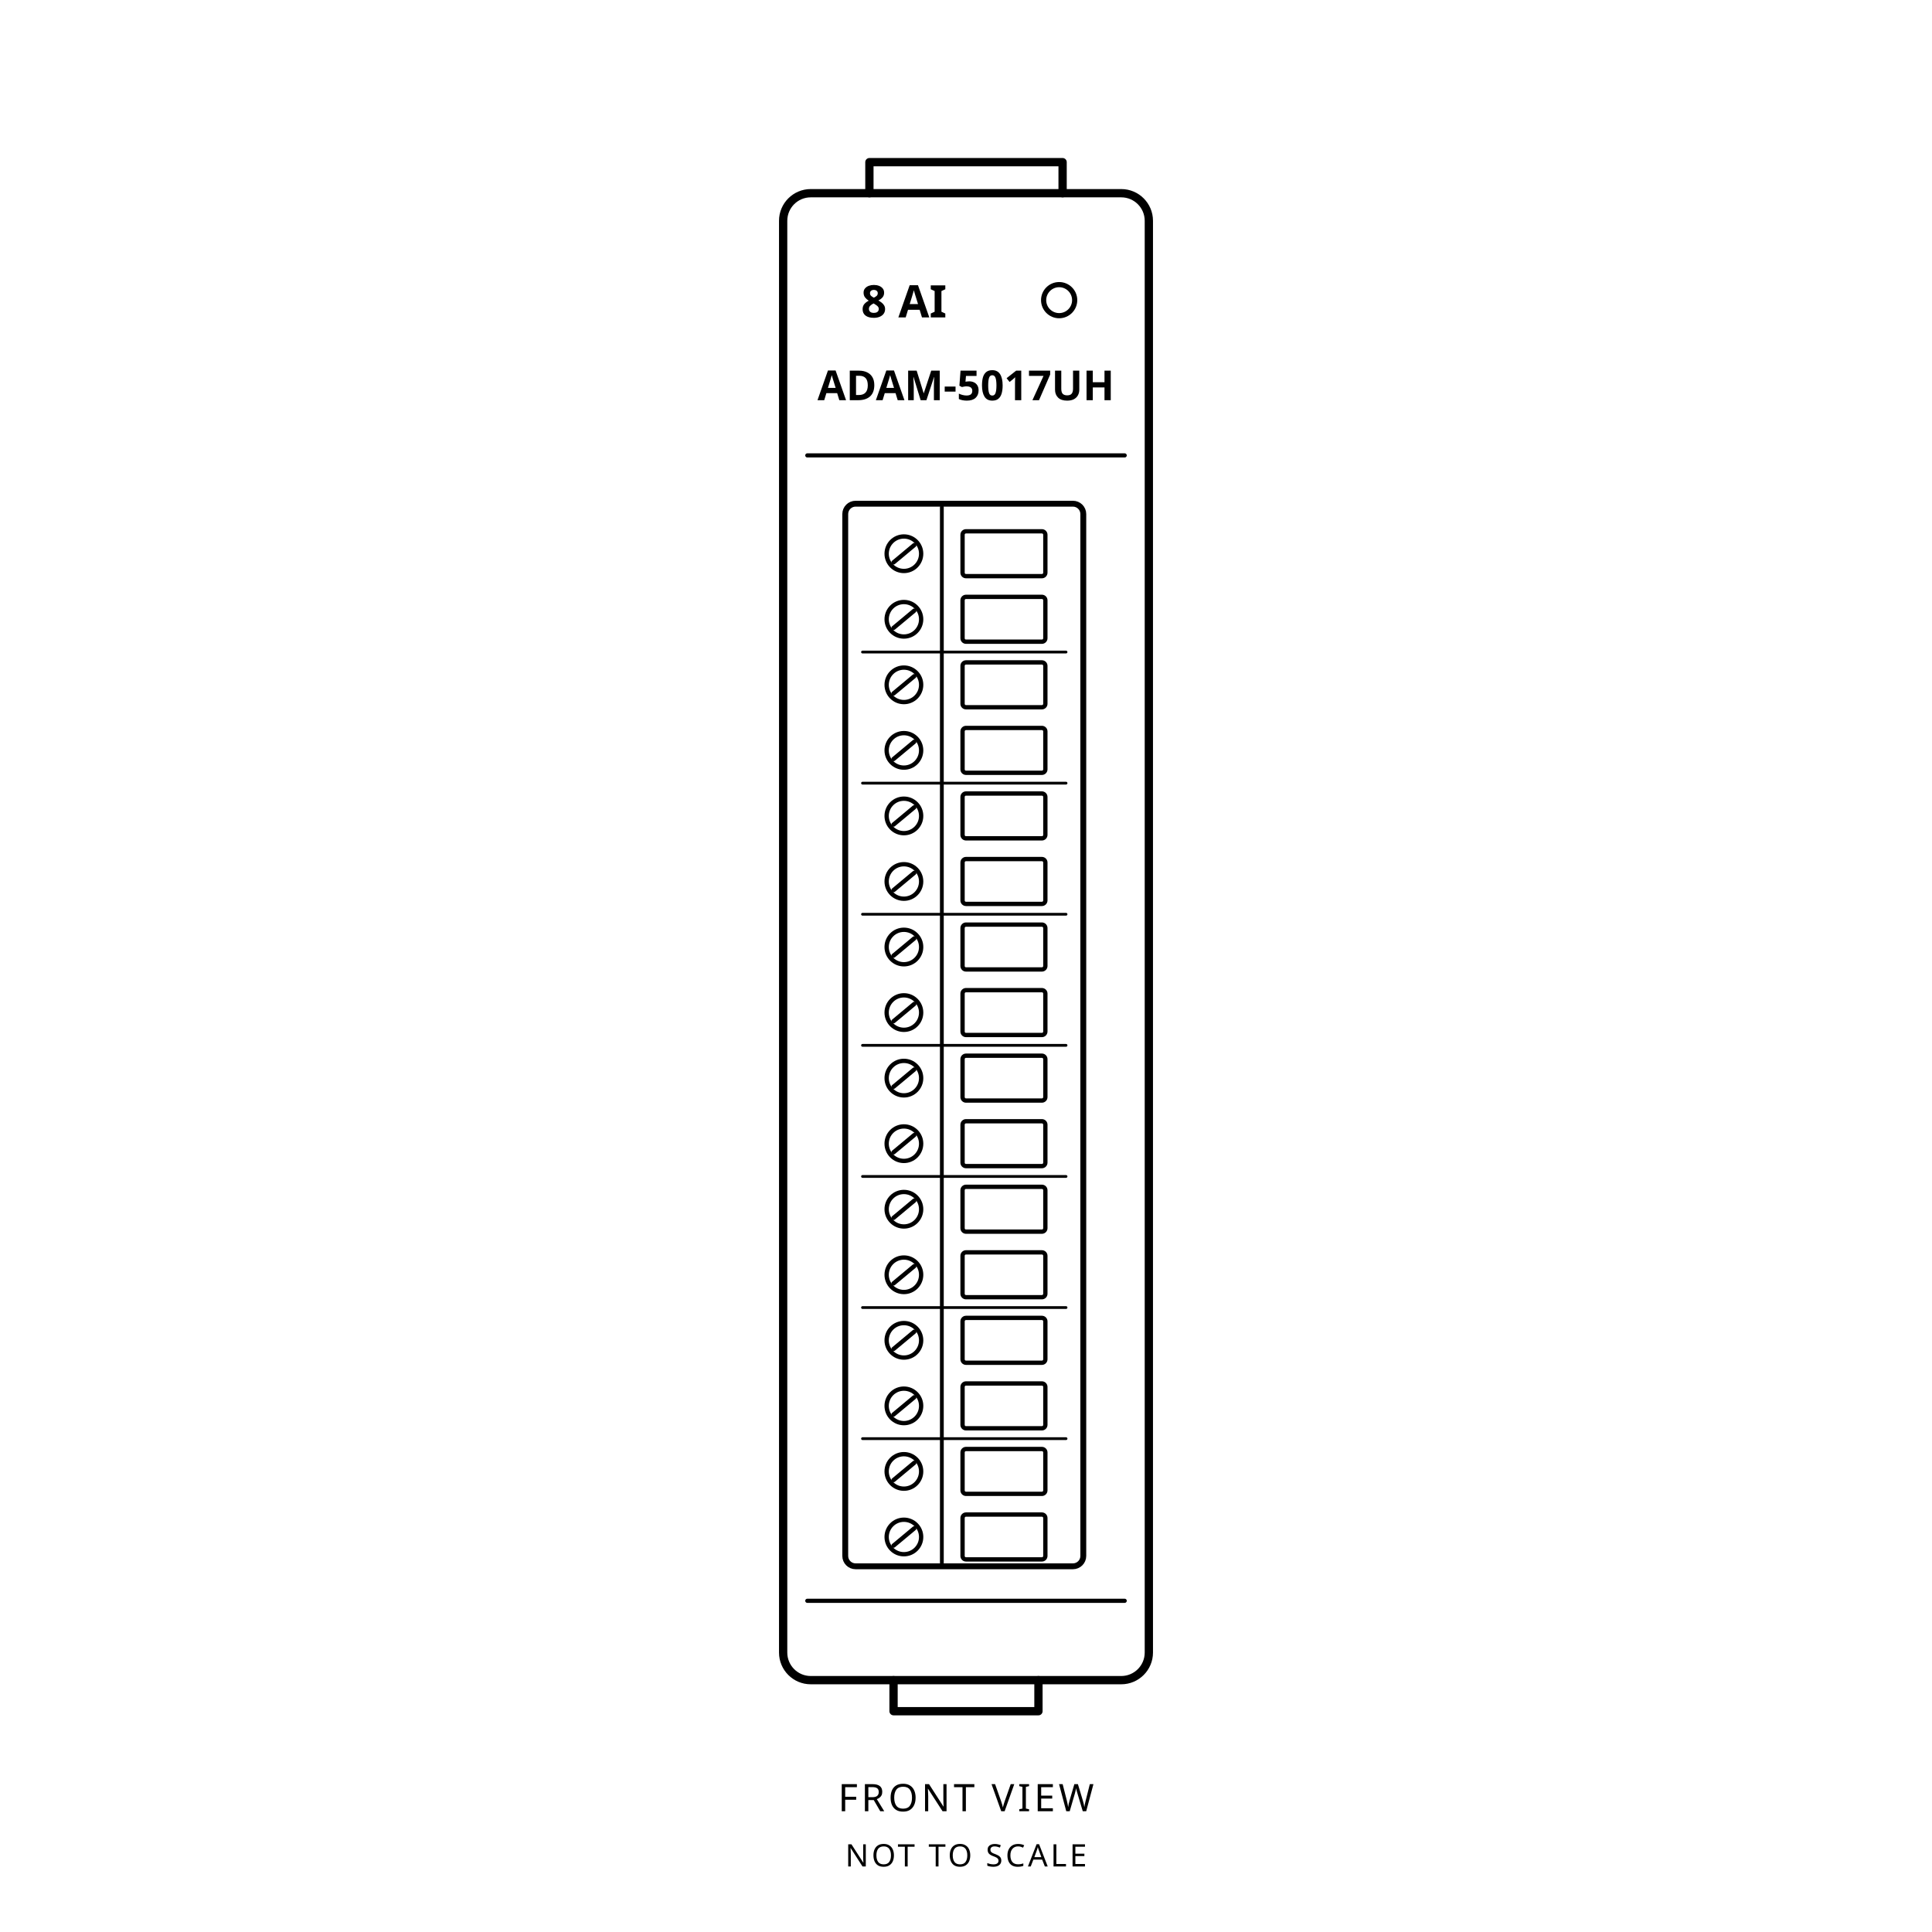
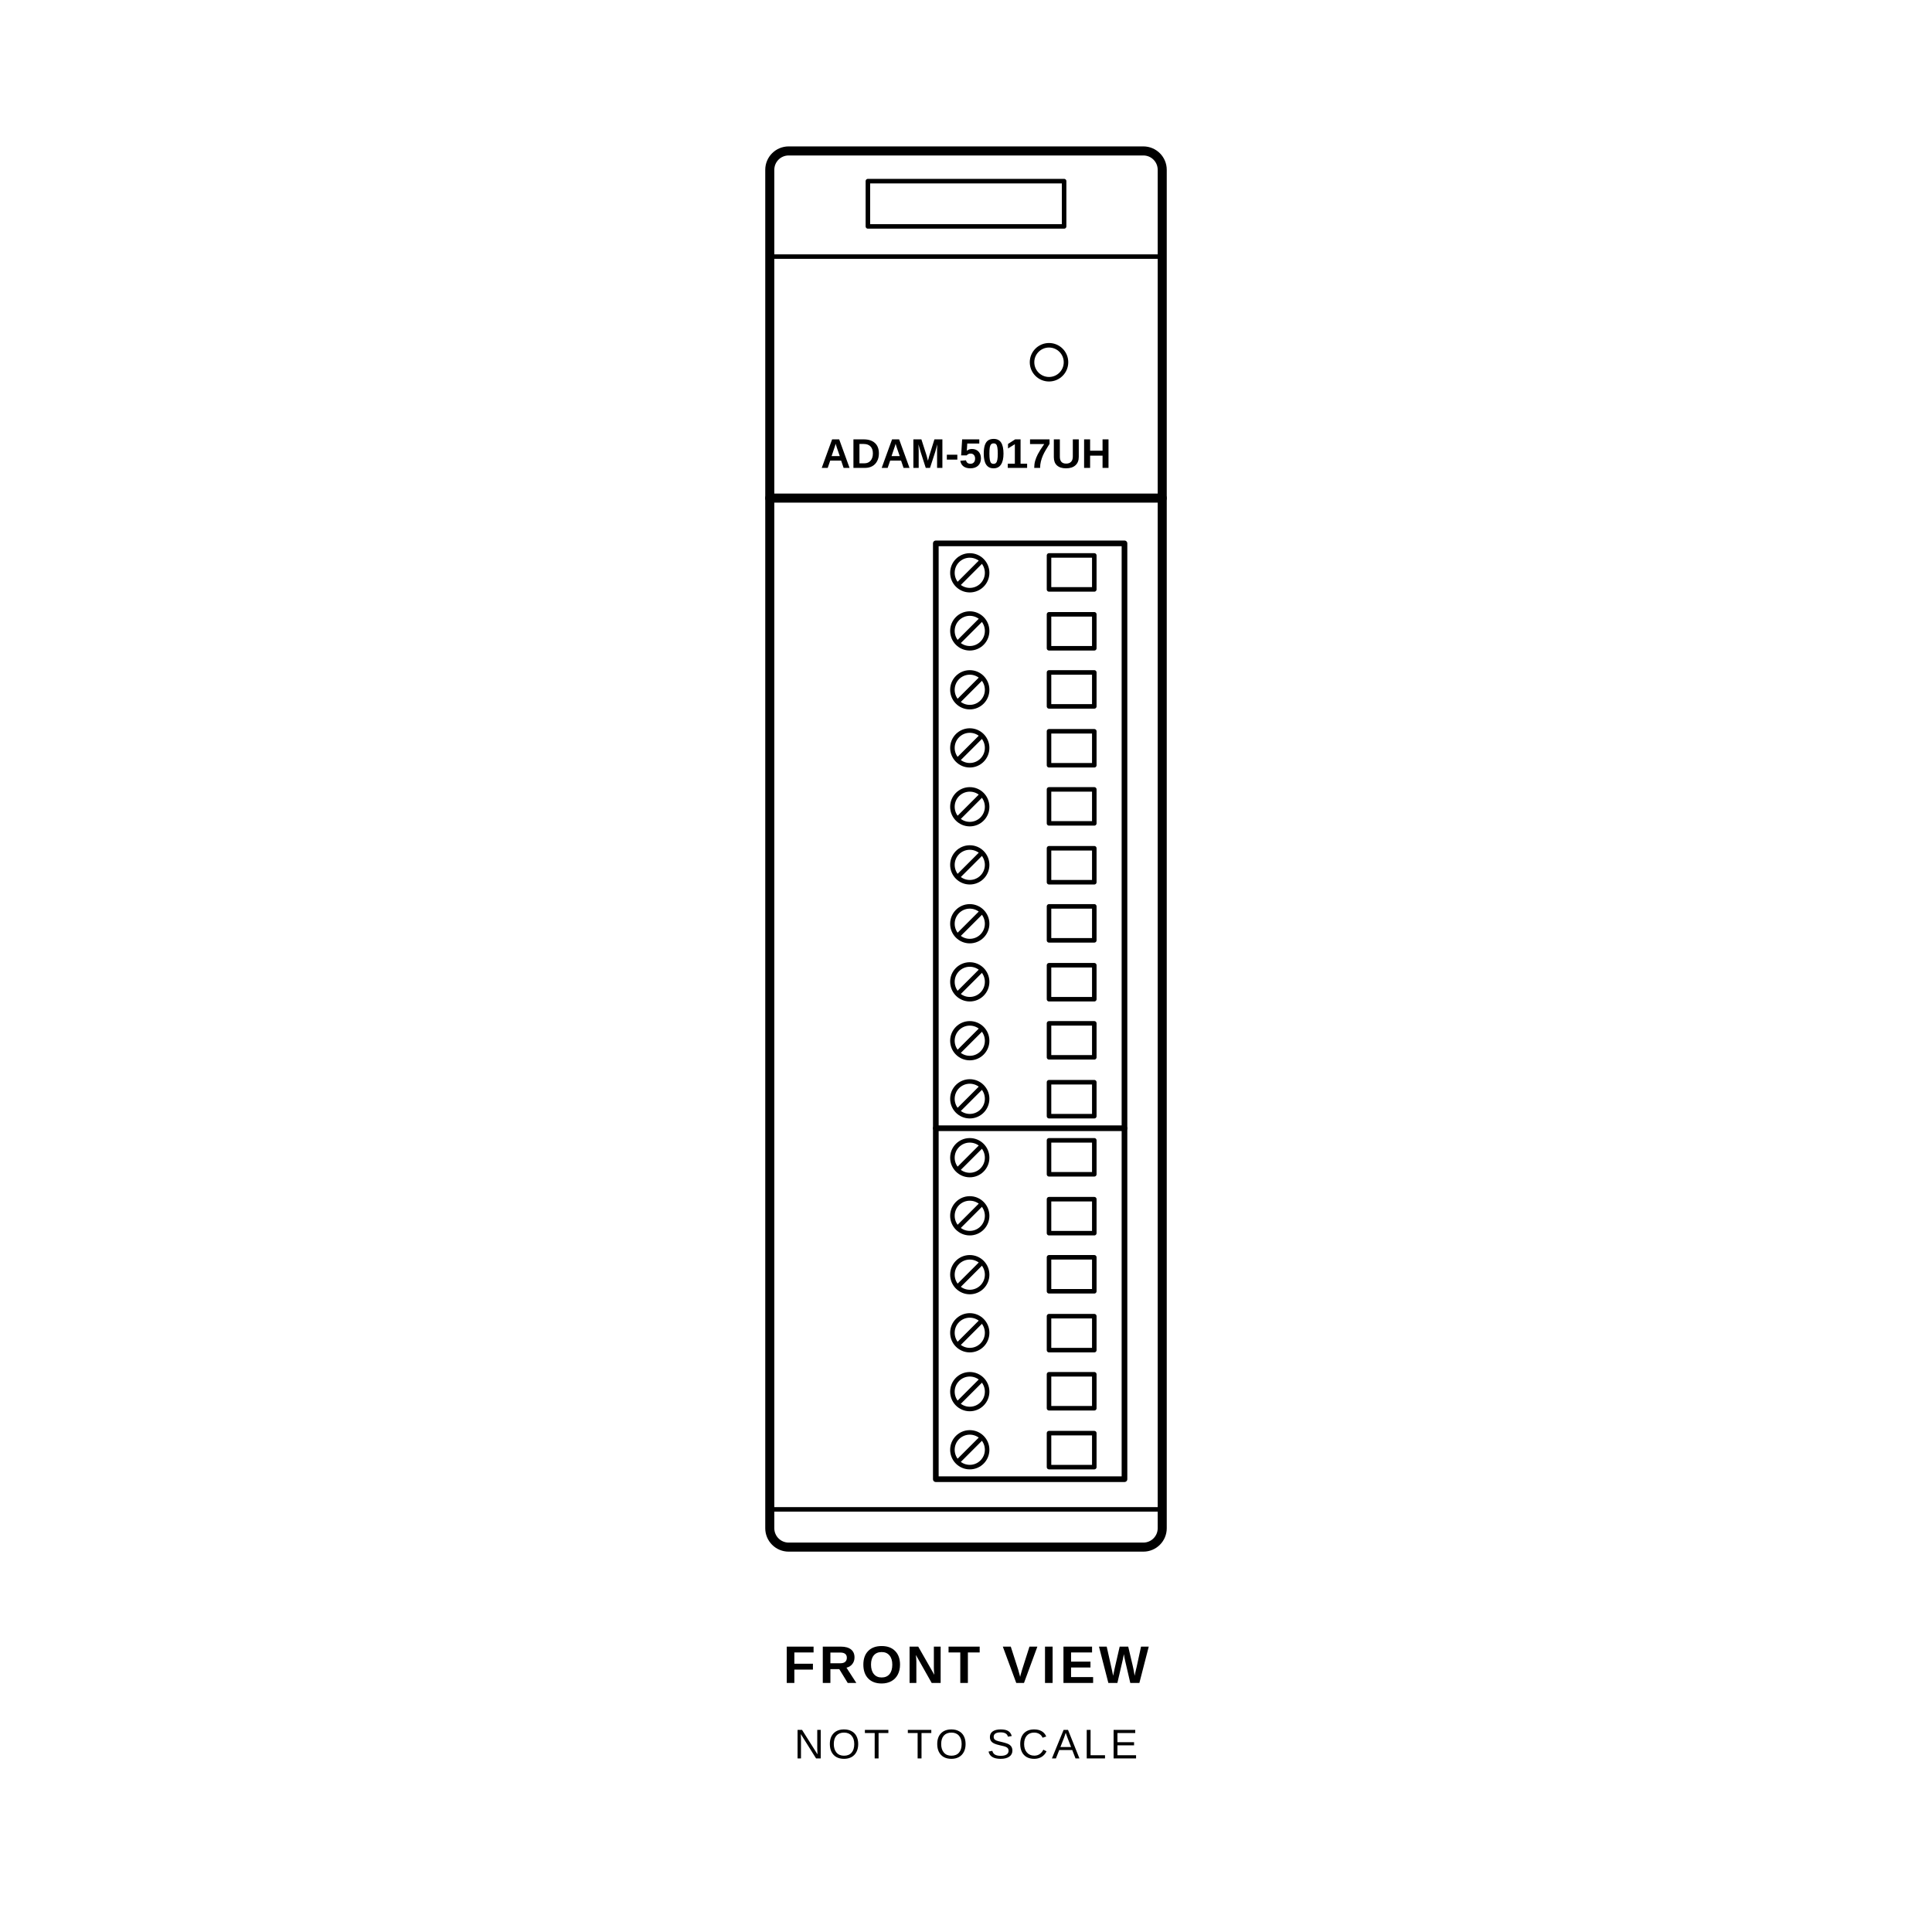
<svg xmlns="http://www.w3.org/2000/svg" width="512" height="512" viewBox="0 0 512 512" role="img" aria-labelledby="title desc">
  <rect width="512" height="512" fill="#fff" />
-   <g transform="scale(0.9142857)">
-     <g transform="translate(120 0)">
-       <g fill="none" stroke="#000" stroke-width="2.4" stroke-linejoin="round" stroke-linecap="round">
-         <path d="M132 56v-9h56v9M139 487v9h42v-9" />
-         <rect x="107" y="56" width="106" height="431" rx="8" />
-         <path d="M114 132h92M114 464h92" stroke-width="1.2" />
-         <circle cx="187" cy="87" r="4.5" stroke-width="1.5" />
-         <rect x="125" y="146" width="69" height="308" rx="3" stroke-width="1.7" />
-         <path d="M153 147v306" stroke-width="1.1" />
-       </g>
-       <g fill="none" stroke="#000" stroke-width="1.25" stroke-linecap="round">
-         <g transform="translate(0 154)">
-           <rect x="159" y="0" width="24" height="13" rx="1" />
-           <circle cx="142" cy="6.5" r="5" />
-           <path d="m139 9 6-5" />
-         </g>
-         <g transform="translate(0 173)">
-           <rect x="159" y="0" width="24" height="13" rx="1" />
-           <circle cx="142" cy="6.5" r="5" />
-           <path d="m139 9 6-5" />
-         </g>
-         <path d="M130 189h59" stroke-width="0.8" />
-         <g transform="translate(0 192)">
-           <rect x="159" y="0" width="24" height="13" rx="1" />
-           <circle cx="142" cy="6.5" r="5" />
-           <path d="m139 9 6-5" />
-         </g>
-         <g transform="translate(0 211)">
-           <rect x="159" y="0" width="24" height="13" rx="1" />
-           <circle cx="142" cy="6.5" r="5" />
-           <path d="m139 9 6-5" />
-         </g>
-         <path d="M130 227h59" stroke-width="0.8" />
-         <g transform="translate(0 230)">
-           <rect x="159" y="0" width="24" height="13" rx="1" />
-           <circle cx="142" cy="6.5" r="5" />
-           <path d="m139 9 6-5" />
-         </g>
-         <g transform="translate(0 249)">
-           <rect x="159" y="0" width="24" height="13" rx="1" />
-           <circle cx="142" cy="6.5" r="5" />
-           <path d="m139 9 6-5" />
-         </g>
-         <path d="M130 265h59" stroke-width="0.8" />
-         <g transform="translate(0 268)">
-           <rect x="159" y="0" width="24" height="13" rx="1" />
-           <circle cx="142" cy="6.5" r="5" />
-           <path d="m139 9 6-5" />
-         </g>
-         <g transform="translate(0 287)">
-           <rect x="159" y="0" width="24" height="13" rx="1" />
-           <circle cx="142" cy="6.5" r="5" />
-           <path d="m139 9 6-5" />
-         </g>
-         <path d="M130 303h59" stroke-width="0.8" />
-         <g transform="translate(0 306)">
-           <rect x="159" y="0" width="24" height="13" rx="1" />
-           <circle cx="142" cy="6.5" r="5" />
-           <path d="m139 9 6-5" />
-         </g>
-         <g transform="translate(0 325)">
-           <rect x="159" y="0" width="24" height="13" rx="1" />
-           <circle cx="142" cy="6.5" r="5" />
-           <path d="m139 9 6-5" />
-         </g>
-         <path d="M130 341h59" stroke-width="0.8" />
-         <g transform="translate(0 344)">
-           <rect x="159" y="0" width="24" height="13" rx="1" />
-           <circle cx="142" cy="6.5" r="5" />
-           <path d="m139 9 6-5" />
-         </g>
-         <g transform="translate(0 363)">
-           <rect x="159" y="0" width="24" height="13" rx="1" />
-           <circle cx="142" cy="6.5" r="5" />
-           <path d="m139 9 6-5" />
-         </g>
-         <path d="M130 379h59" stroke-width="0.8" />
-         <g transform="translate(0 382)">
-           <rect x="159" y="0" width="24" height="13" rx="1" />
-           <circle cx="142" cy="6.5" r="5" />
-           <path d="m139 9 6-5" />
-         </g>
-         <g transform="translate(0 401)">
-           <rect x="159" y="0" width="24" height="13" rx="1" />
-           <circle cx="142" cy="6.5" r="5" />
-           <path d="m139 9 6-5" />
-         </g>
-         <path d="M130 417h59" stroke-width="0.8" />
-         <g transform="translate(0 420)">
-           <rect x="159" y="0" width="24" height="13" rx="1" />
-           <circle cx="142" cy="6.5" r="5" />
-           <path d="m139 9 6-5" />
-         </g>
-         <g transform="translate(0 439)">
-           <rect x="159" y="0" width="24" height="13" rx="1" />
-           <circle cx="142" cy="6.5" r="5" />
-           <path d="m139 9 6-5" />
-         </g>
-       </g>
-       <g fill="#000" font-family="sans-serif" text-anchor="middle">
-         <text x="142" y="92" font-size="13" font-weight="600">8 AI</text>
-         <text x="160" y="116" font-size="12" font-weight="600">ADAM-5017UH</text>
-         <text x="160" y="525" font-size="11" letter-spacing="1">FRONT VIEW</text>
-         <text x="160" y="541" font-size="9" letter-spacing="0.8">NOT TO SCALE</text>
-       </g>
-     </g>
+   <g fill="none" stroke="#000" stroke-linejoin="round" stroke-linecap="round">
+     <rect x="204" y="40" width="104" height="370" rx="5" stroke-width="2.4" />
+     <rect x="230" y="48" width="52" height="12" stroke-width="1.2" />
+     <line x1="204" y1="68" x2="308" y2="68" stroke-width="1.2" />
+     <circle cx="278" cy="96" r="4.5" stroke-width="1.2" />
+     <line x1="204" y1="132" x2="308" y2="132" stroke-width="2.4" />
+     <rect x="248" y="144" width="50" height="248" stroke-width="1.5" />
+     <line x1="248" y1="299.0" x2="298" y2="299.0" stroke-width="1.5" />
+     <circle cx="257" cy="151.8" r="4.6" stroke-width="1.2" />
+     <line x1="254" y1="154.8" x2="260" y2="148.8" stroke-width="1.2" />
+     <rect x="278" y="147.2" width="12" height="9" stroke-width="1.2" />
+     <circle cx="257" cy="167.2" r="4.6" stroke-width="1.2" />
+     <line x1="254" y1="170.2" x2="260" y2="164.2" stroke-width="1.2" />
+     <rect x="278" y="162.8" width="12" height="9" stroke-width="1.2" />
+     <circle cx="257" cy="182.8" r="4.6" stroke-width="1.2" />
+     <line x1="254" y1="185.8" x2="260" y2="179.8" stroke-width="1.2" />
+     <rect x="278" y="178.2" width="12" height="9" stroke-width="1.2" />
+     <circle cx="257" cy="198.2" r="4.6" stroke-width="1.2" />
+     <line x1="254" y1="201.2" x2="260" y2="195.2" stroke-width="1.2" />
+     <rect x="278" y="193.8" width="12" height="9" stroke-width="1.2" />
+     <circle cx="257" cy="213.8" r="4.6" stroke-width="1.2" />
+     <line x1="254" y1="216.8" x2="260" y2="210.8" stroke-width="1.2" />
+     <rect x="278" y="209.2" width="12" height="9" stroke-width="1.2" />
+     <circle cx="257" cy="229.2" r="4.6" stroke-width="1.2" />
+     <line x1="254" y1="232.2" x2="260" y2="226.2" stroke-width="1.2" />
+     <rect x="278" y="224.8" width="12" height="9" stroke-width="1.2" />
+     <circle cx="257" cy="244.8" r="4.6" stroke-width="1.2" />
+     <line x1="254" y1="247.8" x2="260" y2="241.8" stroke-width="1.2" />
+     <rect x="278" y="240.2" width="12" height="9" stroke-width="1.2" />
+     <circle cx="257" cy="260.2" r="4.6" stroke-width="1.2" />
+     <line x1="254" y1="263.2" x2="260" y2="257.2" stroke-width="1.2" />
+     <rect x="278" y="255.8" width="12" height="9" stroke-width="1.2" />
+     <circle cx="257" cy="275.8" r="4.6" stroke-width="1.2" />
+     <line x1="254" y1="278.8" x2="260" y2="272.8" stroke-width="1.2" />
+     <rect x="278" y="271.2" width="12" height="9" stroke-width="1.2" />
+     <circle cx="257" cy="291.2" r="4.6" stroke-width="1.2" />
+     <line x1="254" y1="294.2" x2="260" y2="288.2" stroke-width="1.2" />
+     <rect x="278" y="286.8" width="12" height="9" stroke-width="1.2" />
+     <circle cx="257" cy="306.8" r="4.6" stroke-width="1.2" />
+     <line x1="254" y1="309.8" x2="260" y2="303.8" stroke-width="1.2" />
+     <rect x="278" y="302.2" width="12" height="9" stroke-width="1.2" />
+     <circle cx="257" cy="322.2" r="4.6" stroke-width="1.2" />
+     <line x1="254" y1="325.2" x2="260" y2="319.2" stroke-width="1.2" />
+     <rect x="278" y="317.8" width="12" height="9" stroke-width="1.2" />
+     <circle cx="257" cy="337.8" r="4.6" stroke-width="1.2" />
+     <line x1="254" y1="340.8" x2="260" y2="334.8" stroke-width="1.2" />
+     <rect x="278" y="333.2" width="12" height="9" stroke-width="1.2" />
+     <circle cx="257" cy="353.2" r="4.6" stroke-width="1.2" />
+     <line x1="254" y1="356.2" x2="260" y2="350.2" stroke-width="1.2" />
+     <rect x="278" y="348.8" width="12" height="9" stroke-width="1.2" />
+     <circle cx="257" cy="368.8" r="4.6" stroke-width="1.2" />
+     <line x1="254" y1="371.8" x2="260" y2="365.8" stroke-width="1.2" />
+     <rect x="278" y="364.2" width="12" height="9" stroke-width="1.2" />
+     <circle cx="257" cy="384.2" r="4.6" stroke-width="1.2" />
+     <line x1="254" y1="387.2" x2="260" y2="381.2" stroke-width="1.2" />
+     <rect x="278" y="379.8" width="12" height="9" stroke-width="1.2" />
+     <line x1="204" y1="400" x2="308" y2="400" stroke-width="1.2" />
+   </g>
+   <g fill="#000" stroke="none" font-family="Arial, Helvetica, sans-serif" text-anchor="middle">
+     <text x="256" y="124" font-size="11" font-weight="700">ADAM-5017UH</text>
+     <text x="256" y="446" font-size="14" font-weight="700" letter-spacing="1">FRONT VIEW</text>
+     <text x="256" y="466" font-size="11" letter-spacing="1">NOT TO SCALE</text>
  </g>
</svg>
